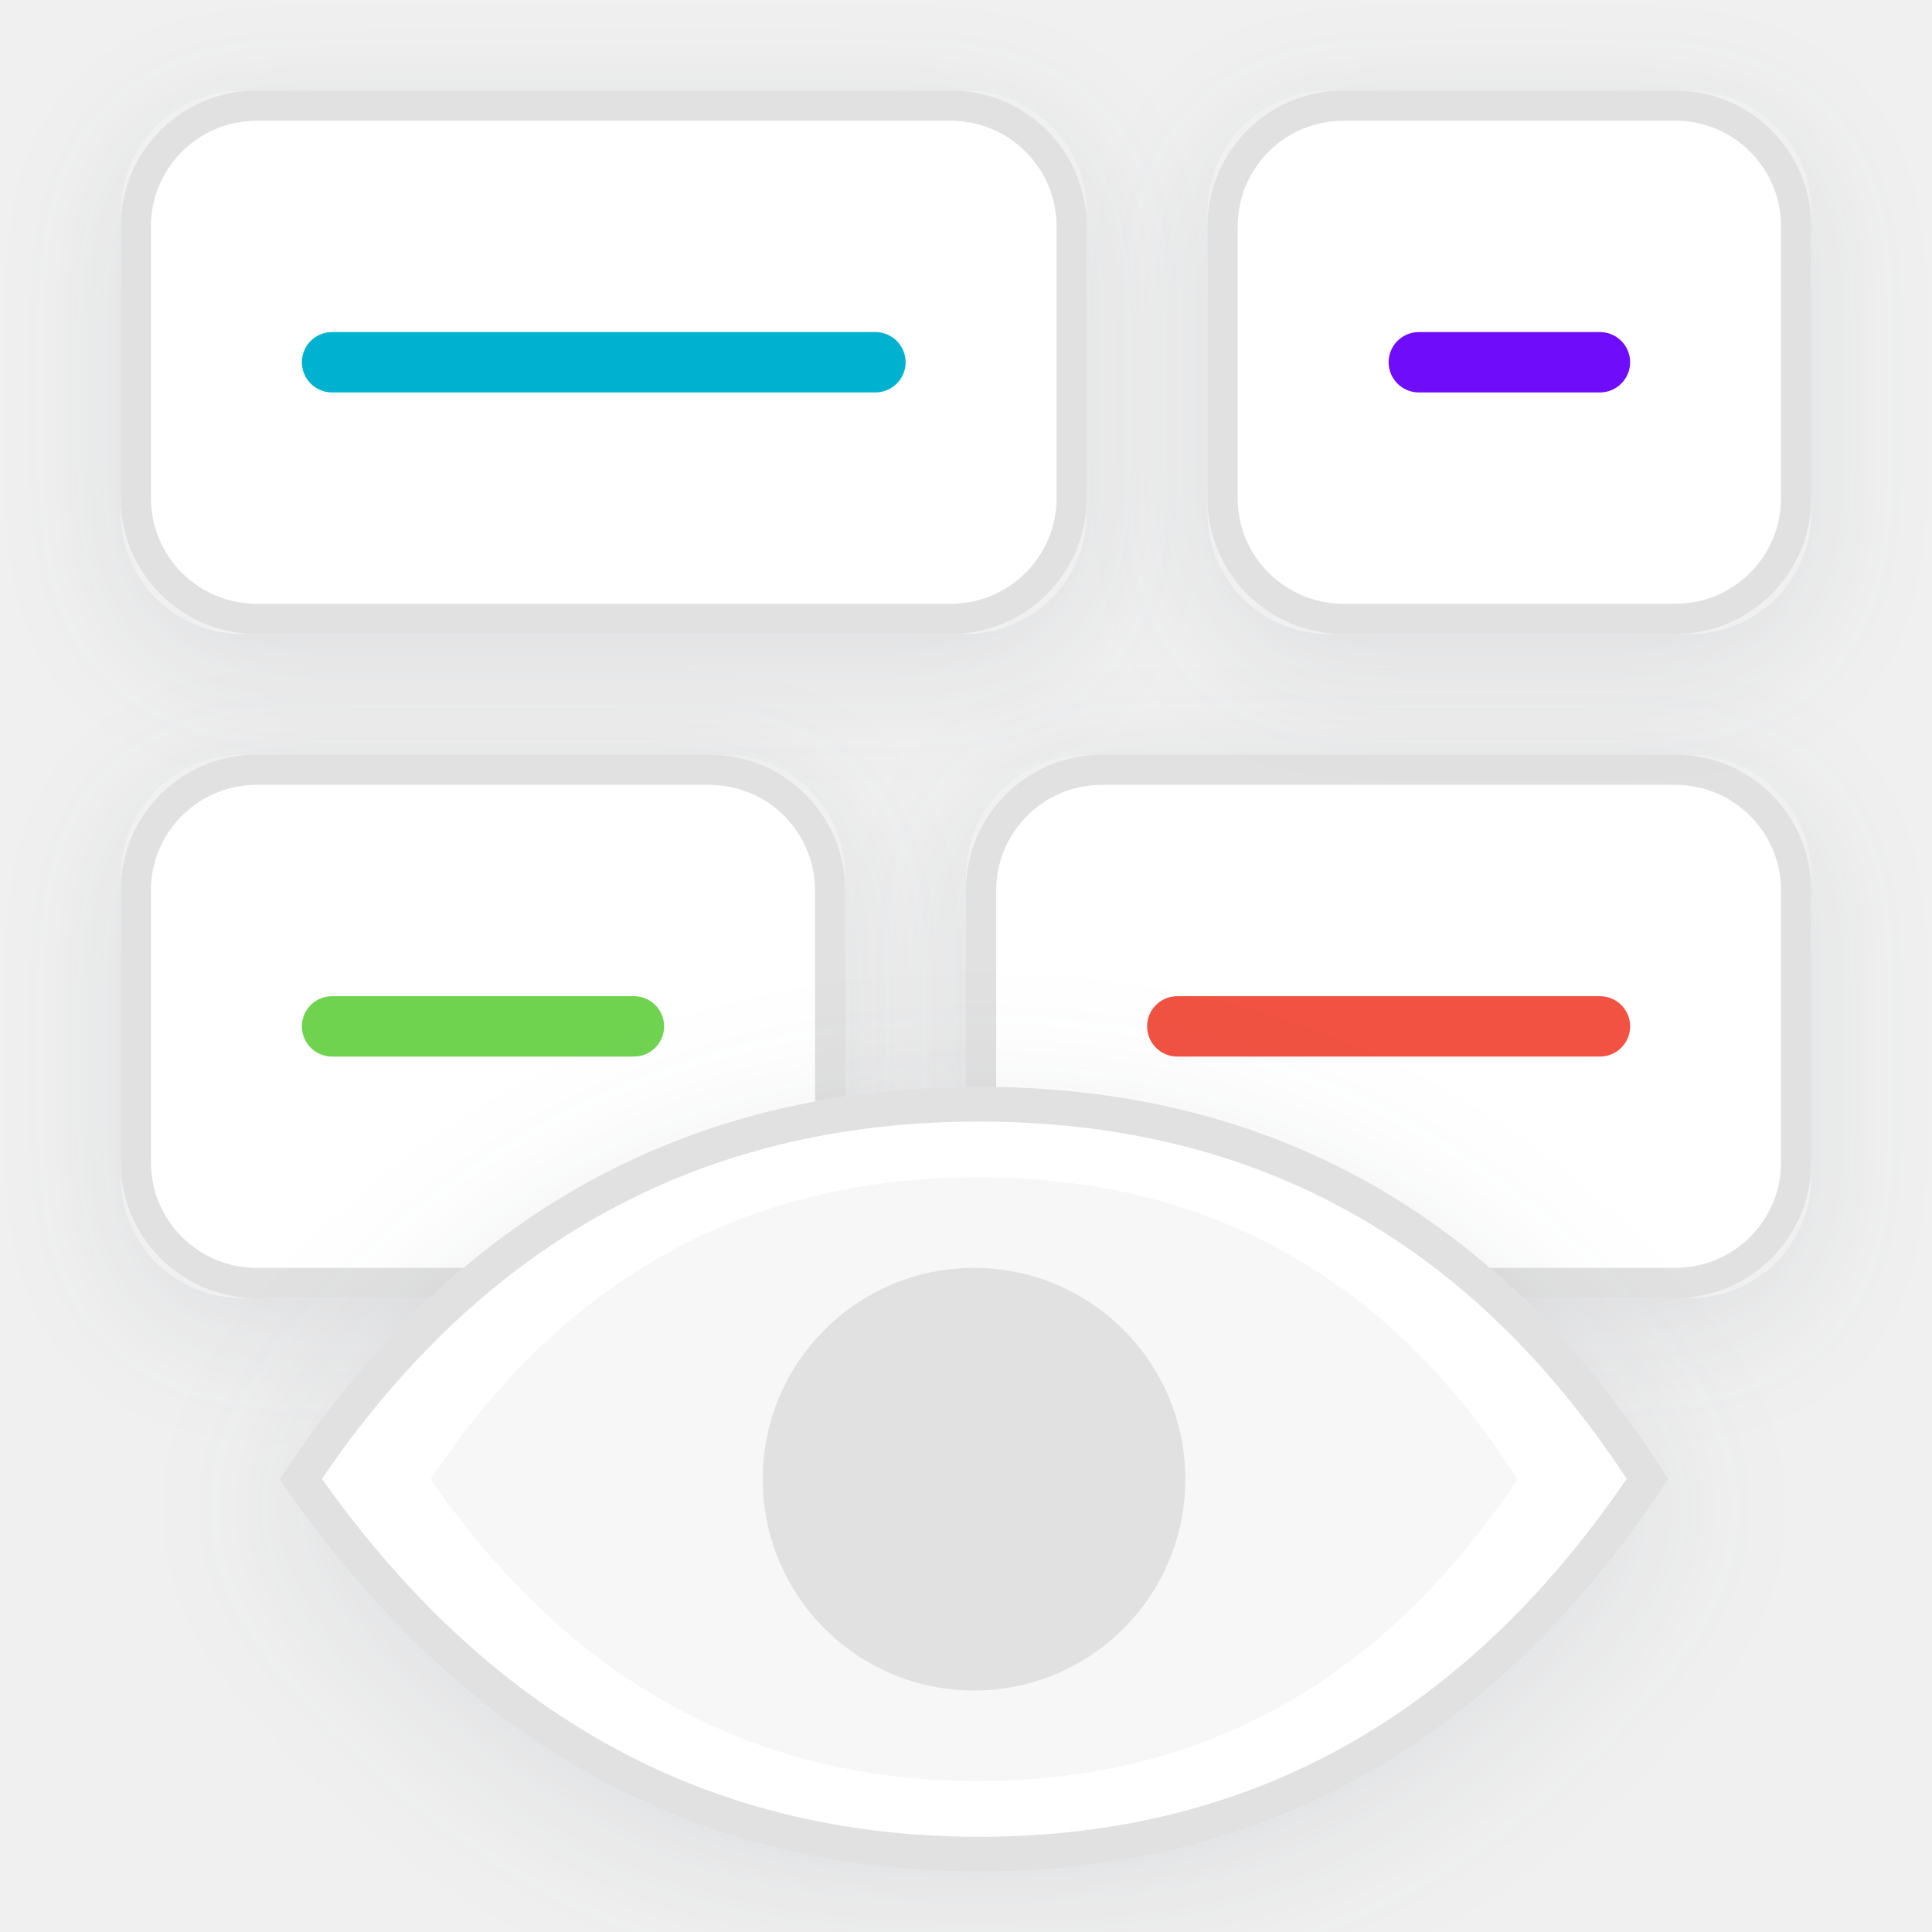
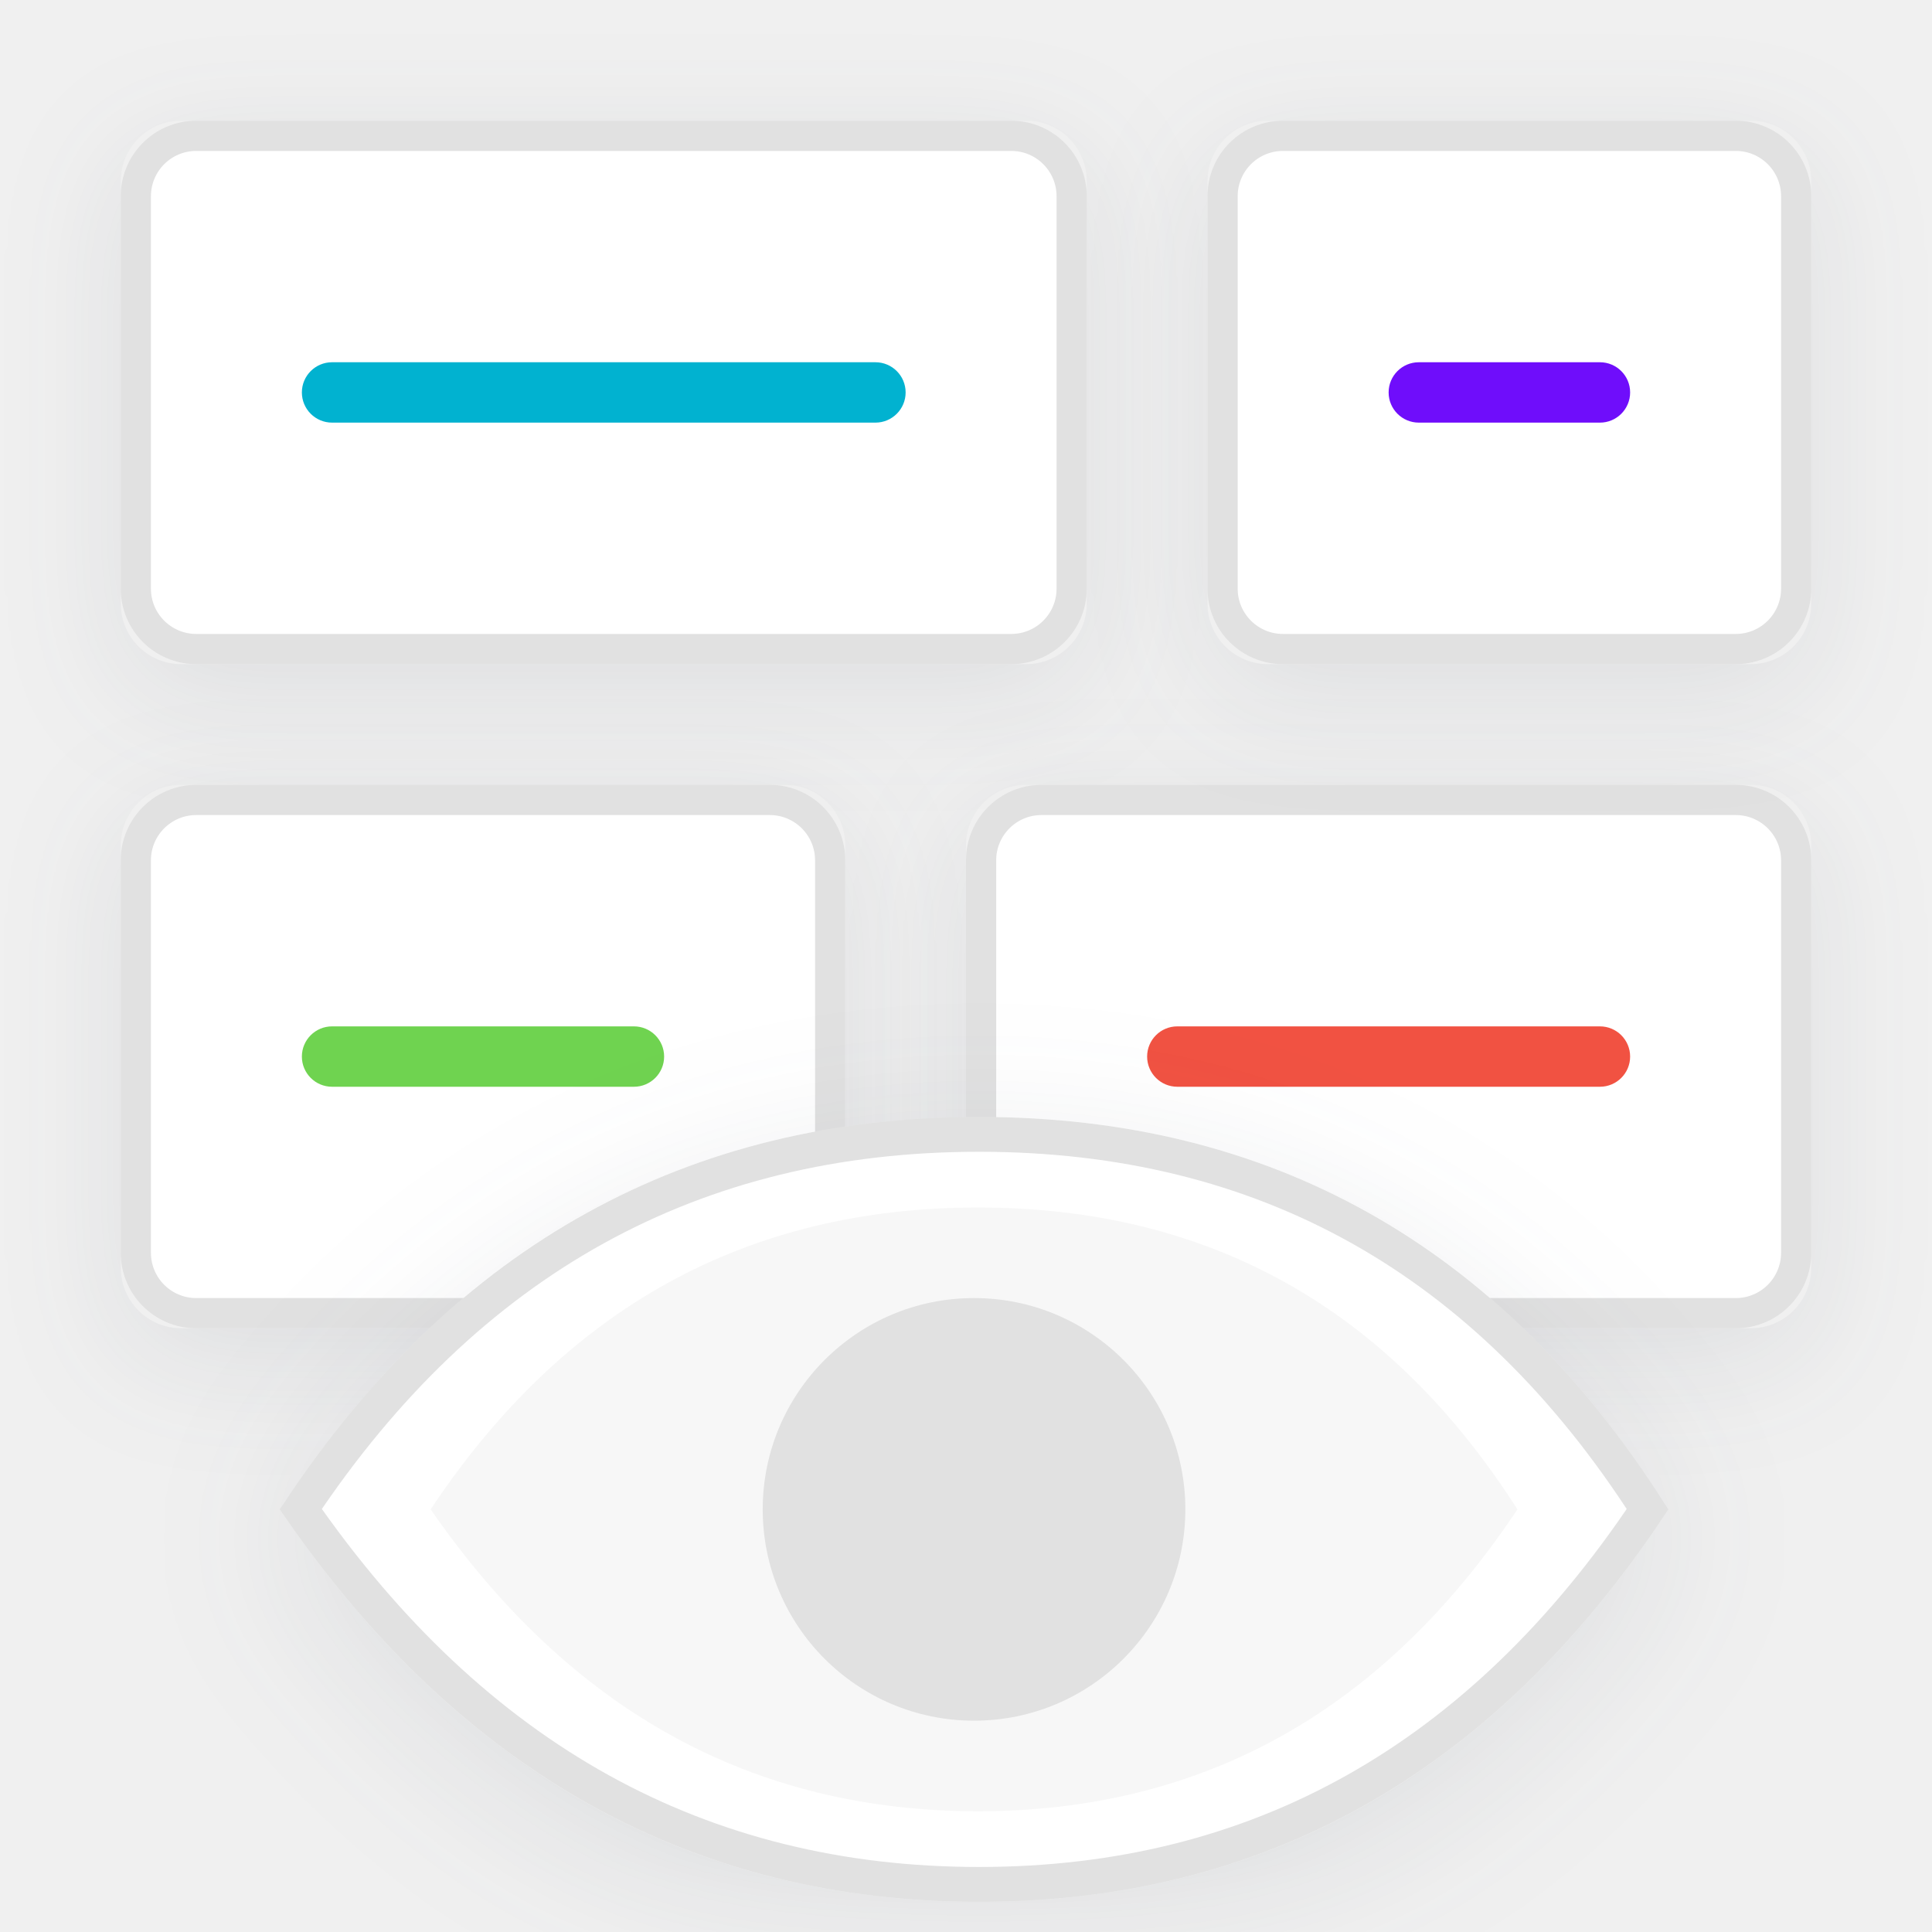
<svg xmlns="http://www.w3.org/2000/svg" xmlns:xlink="http://www.w3.org/1999/xlink" width="64" height="64" viewBox="0 0 64 64">
  <defs>
-     <rect id="data-inspector-b" width="32" height="18" x="0" y="0" rx="4" />
+     <rect id="data-inspector-b" width="32" height="18" x="0" y="0" rx="2" />
    <filter id="data-inspector-a" width="140.6%" height="172.2%" x="-20.3%" y="-30.6%" filterUnits="objectBoundingBox">
      <feOffset dy="1" in="SourceAlpha" result="shadowOffsetOuter1" />
      <feGaussianBlur in="shadowOffsetOuter1" result="shadowBlurOuter1" stdDeviation="2" />
      <feComposite in="shadowBlurOuter1" in2="SourceAlpha" operator="out" result="shadowBlurOuter1" />
      <feColorMatrix in="shadowBlurOuter1" values="0 0 0 0 0.22   0 0 0 0 0.259   0 0 0 0 0.329  0 0 0 0.1 0" />
    </filter>
-     <rect id="data-inspector-d" width="28" height="18" x="0" y="0" rx="4" />
+     <rect id="data-inspector-d" width="28" height="18" x="0" y="0" rx="2" />
    <filter id="data-inspector-c" width="146.4%" height="172.2%" x="-23.2%" y="-30.6%" filterUnits="objectBoundingBox">
      <feOffset dy="1" in="SourceAlpha" result="shadowOffsetOuter1" />
      <feGaussianBlur in="shadowOffsetOuter1" result="shadowBlurOuter1" stdDeviation="2" />
      <feComposite in="shadowBlurOuter1" in2="SourceAlpha" operator="out" result="shadowBlurOuter1" />
      <feColorMatrix in="shadowBlurOuter1" values="0 0 0 0 0.22   0 0 0 0 0.259   0 0 0 0 0.329  0 0 0 0.1 0" />
    </filter>
-     <rect id="data-inspector-f" width="20" height="18" x="0" y="0" rx="4" />
+     <rect id="data-inspector-f" width="20" height="18" x="0" y="0" rx="2" />
    <filter id="data-inspector-e" width="165%" height="172.2%" x="-32.5%" y="-30.6%" filterUnits="objectBoundingBox">
      <feOffset dy="1" in="SourceAlpha" result="shadowOffsetOuter1" />
      <feGaussianBlur in="shadowOffsetOuter1" result="shadowBlurOuter1" stdDeviation="2" />
      <feComposite in="shadowBlurOuter1" in2="SourceAlpha" operator="out" result="shadowBlurOuter1" />
      <feColorMatrix in="shadowBlurOuter1" values="0 0 0 0 0.22   0 0 0 0 0.259   0 0 0 0 0.329  0 0 0 0.1 0" />
    </filter>
-     <rect id="data-inspector-h" width="24" height="18" x="0" y="0" rx="4" />
+     <rect id="data-inspector-h" width="24" height="18" x="0" y="0" rx="2" />
    <filter id="data-inspector-g" width="154.2%" height="172.2%" x="-27.1%" y="-30.6%" filterUnits="objectBoundingBox">
      <feOffset dy="1" in="SourceAlpha" result="shadowOffsetOuter1" />
      <feGaussianBlur in="shadowOffsetOuter1" result="shadowBlurOuter1" stdDeviation="2" />
      <feComposite in="shadowBlurOuter1" in2="SourceAlpha" operator="out" result="shadowBlurOuter1" />
      <feColorMatrix in="shadowBlurOuter1" values="0 0 0 0 0.22   0 0 0 0 0.259   0 0 0 0 0.329  0 0 0 0.1 0" />
    </filter>
    <path id="data-inspector-j" d="M23.432,26 C32.98,26 40.592,21.667 46.266,13 C40.828,4.333 33.217,0 23.432,0 C13.647,0 5.925,4.333 0.266,13 C6.162,21.667 13.884,26 23.432,26 Z" />
    <filter id="data-inspector-i" width="134.8%" height="161.5%" x="-17.4%" y="-26.9%" filterUnits="objectBoundingBox">
      <feOffset dy="1" in="SourceAlpha" result="shadowOffsetOuter1" />
      <feGaussianBlur in="shadowOffsetOuter1" result="shadowBlurOuter1" stdDeviation="2.5" />
      <feComposite in="shadowBlurOuter1" in2="SourceAlpha" operator="out" result="shadowBlurOuter1" />
      <feColorMatrix in="shadowBlurOuter1" values="0 0 0 0 0.22   0 0 0 0 0.259   0 0 0 0 0.329  0 0 0 0.1 0" />
    </filter>
  </defs>
-   <g fill="none" fill-rule="evenodd" transform="translate(0 -1)">
+   <g fill="none" fill-rule="evenodd">
    <g transform="translate(4 4)">
      <use fill="#000" filter="url(#data-inspector-a)" xlink:href="#data-inspector-b" />
-       <rect width="31" height="17" x=".5" y=".5" fill="#FFF" stroke="#E1E1E1" stroke-linejoin="square" rx="4" />
+       <rect width="31" height="17" x=".5" y=".5" fill="#FFF" stroke="#E1E1E1" stroke-linejoin="square" rx="2" />
      <rect width="20" height="2" x="6" y="8" fill="#01B2D0" rx="1" />
    </g>
    <g transform="translate(32 26)">
      <use fill="#000" filter="url(#data-inspector-c)" xlink:href="#data-inspector-d" />
-       <rect width="27" height="17" x=".5" y=".5" fill="#FFF" stroke="#E1E1E1" stroke-linejoin="square" rx="4" />
+       <rect width="27" height="17" x=".5" y=".5" fill="#FFF" stroke="#E1E1E1" stroke-linejoin="square" rx="2" />
      <rect width="16" height="2" x="6" y="8" fill="#F15242" rx="1" />
    </g>
    <g transform="translate(40 4)">
      <use fill="#000" filter="url(#data-inspector-e)" xlink:href="#data-inspector-f" />
-       <rect width="19" height="17" x=".5" y=".5" fill="#FFF" stroke="#E1E1E1" stroke-linejoin="square" rx="4" />
+       <rect width="19" height="17" x=".5" y=".5" fill="#FFF" stroke="#E1E1E1" stroke-linejoin="square" rx="2" />
      <rect width="8" height="2" x="6" y="8" fill="#6F0DFB" rx="1" />
    </g>
    <g transform="translate(4 26)">
      <use fill="#000" filter="url(#data-inspector-g)" xlink:href="#data-inspector-h" />
-       <rect width="23" height="17" x=".5" y=".5" fill="#FFF" stroke="#E1E1E1" stroke-linejoin="square" rx="4" />
+       <rect width="23" height="17" x=".5" y=".5" fill="#FFF" stroke="#E1E1E1" stroke-linejoin="square" rx="2" />
      <rect width="12" height="2" x="6" y="8" fill="#6FD350" rx="1" />
    </g>
    <g transform="translate(9 37)">
      <use fill="#000" filter="url(#data-inspector-i)" xlink:href="#data-inspector-j" />
      <path fill="#FFF" stroke="#E1E1E1" stroke-linejoin="square" stroke-width="1.154" d="M23.432,0.577 C13.97,0.577 6.483,4.722 0.962,12.993 C6.708,21.27 14.193,25.423 23.432,25.423 C32.669,25.423 40.046,21.271 45.578,12.994 C40.271,4.721 32.892,0.577 23.432,0.577 Z" />
      <path fill="#F7F7F7" d="M23.396,23 C30.869,23 36.825,19.667 41.266,13 C37.01,6.333 31.054,3 23.396,3 C15.738,3 9.695,6.333 5.266,13 C9.88,19.667 15.923,23 23.396,23 Z" />
      <circle cx="23.266" cy="13" r="7" fill="#E1E1E1" />
    </g>
  </g>
</svg>
